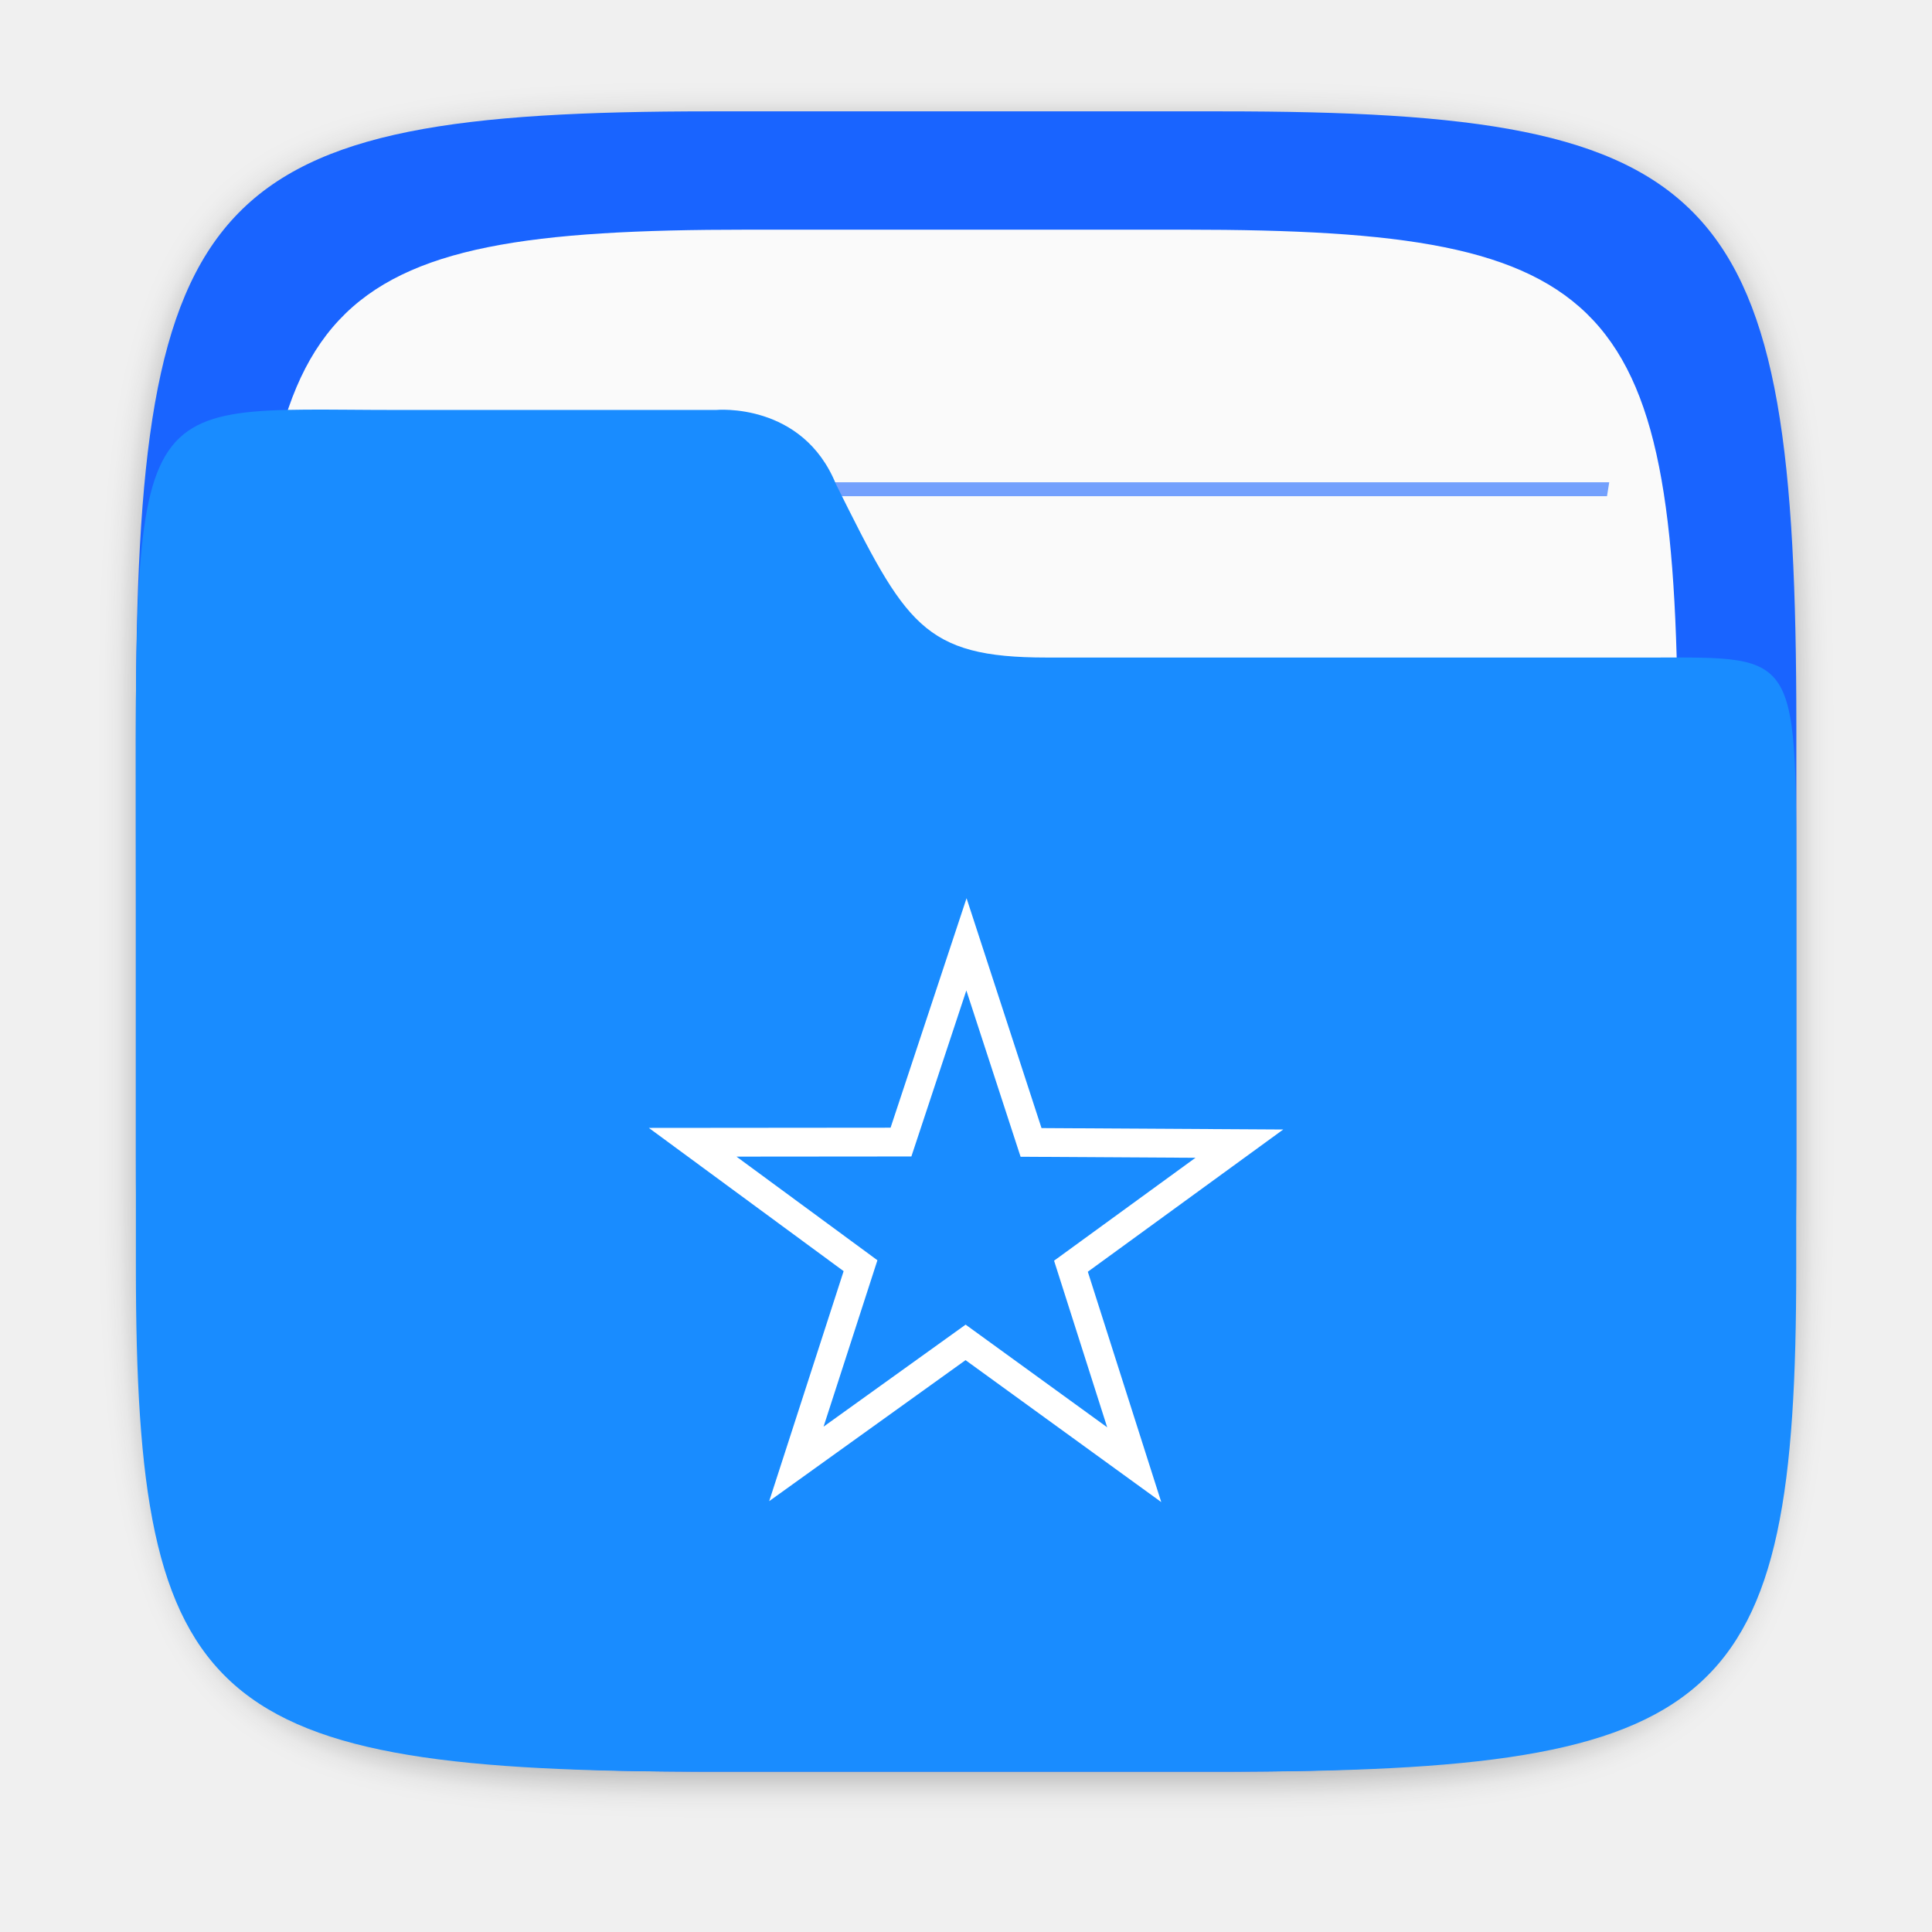
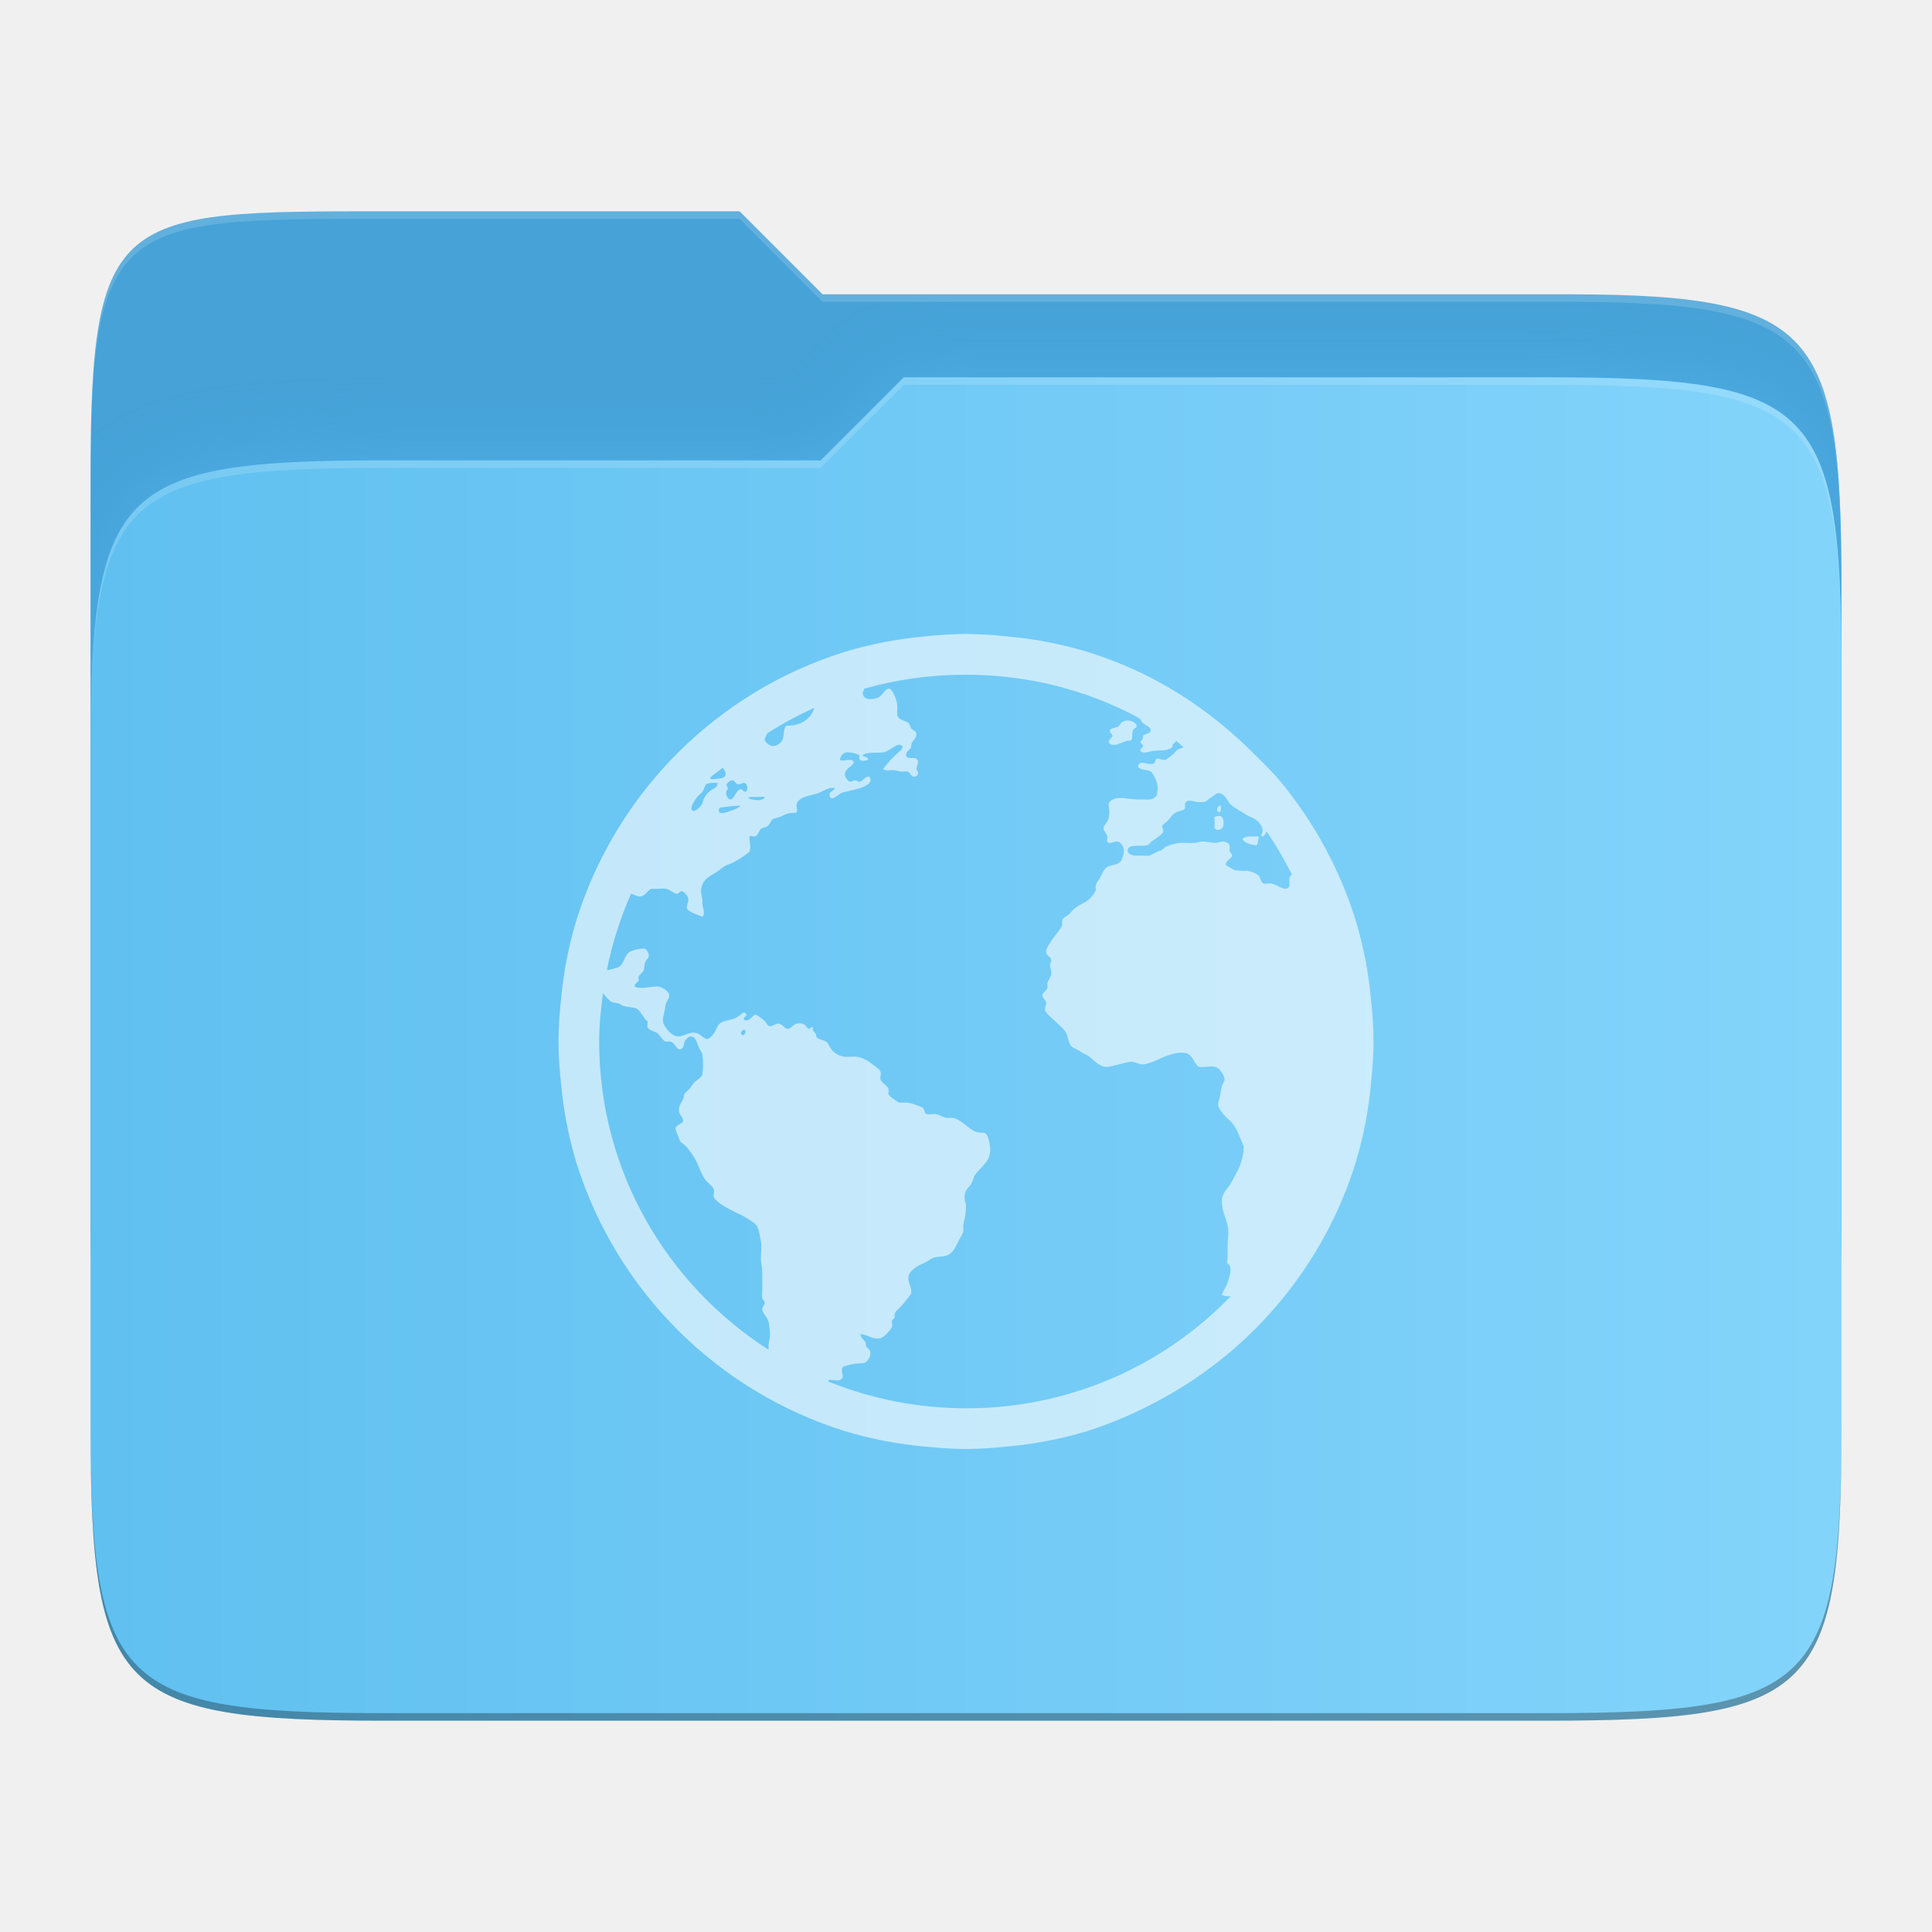
- <svg xmlns="http://www.w3.org/2000/svg" width="64" height="64" version="1.1" viewBox="0 0 16.933 16.933">
-   <defs>
-     <filter id="filter2761" x="-.024" y="-.024" width="1.048" height="1.048" color-interpolation-filters="sRGB">
-       <feGaussianBlur stdDeviation="0.146" />
+ <svg xmlns="http://www.w3.org/2000/svg" xmlns:xlink="http://www.w3.org/1999/xlink" width="512" height="512" id="svg3336" version="1.1" style="enable-background:new" viewBox="0 0 512 512">
+   <defs id="defs3338">
+     <clipPath clipPathUnits="userSpaceOnUse" id="clipPath4255-3">
+       <path id="path4257-6" d="M 88.555,36 C 10.5,36 2.5,36 2.5,113.898 V 326.102 C 2.5,404 10.5,412 88.555,412 H 428.445 C 506.5,412 514.5,404 514.5,326.102 V 145.898 C 514.5,68 506.499,59.652 428.445,60 L 200,60 l -24,-24 z" style="color:black;display:inline;overflow:visible;visibility:visible;fill:#d04616;fill-opacity:1;fill-rule:nonzero;stroke:none;stroke-width:1;marker:none;enable-background:accumulate" />
+     </clipPath>
+     <filter style="color-interpolation-filters:sRGB" id="filter4242-7" x="-0.042" width="1.085" y="-0.055" height="1.111">
+       <feGaussianBlur stdDeviation="9.04" id="feGaussianBlur4244-5" />
    </filter>
+     <linearGradient xlink:href="#linearGradient1769" id="linearGradient933" x1="-8" y1="302" x2="456" y2="302" gradientUnits="userSpaceOnUse" gradientTransform="translate(-607,87.44289)" />
+     <linearGradient id="linearGradient1769" x1="445.28" x2="445.28" y1="179.28" y2="200.07" gradientTransform="matrix(1.472382,0,0,1.443203,-82.00328,175.713)" gradientUnits="userSpaceOnUse">
+       <stop stop-color="#60c0f0" offset="0" id="stop2" />
+       <stop stop-color="#83d4fb" offset="1" id="stop4" />
+     </linearGradient>
  </defs>
-   <path d="m10.709 1.05c4.405 0 5.035 0.673 5.035 5.388v3.776c0 4.715-0.63 5.388-5.035 5.388h-4.483c-4.405 0-5.035-0.673-5.035-5.388v-3.776c0-4.715 0.63-5.388 5.035-5.388z" enable-background="new" fill="#141414" filter="url(#filter2761)" opacity=".3" />
-   <path d="m10.709 0.976c4.405 0 5.035 0.673 5.035 5.388v3.776c0 4.715-0.63 5.388-5.035 5.388h-4.483c-4.405 0-5.035-0.673-5.035-5.388v-3.776c0-4.715 0.63-5.388 5.035-5.388z" enable-background="new" fill="#1964ff" />
-   <path d="m10.389 2.013c3.777 0 4.317 0.577 4.317 4.62v3.238c0 4.043-0.54 4.62-4.317 4.62h-3.844c-3.777 0-4.317-0.577-4.317-4.62v-3.238c0-4.043 0.54-4.62 4.317-4.62z" enable-background="new" fill="#fafafa" stroke-width=".857" />
-   <g transform="matrix(1.3006 0 0 1.34 -2.5449 -2.4261)" fill="#1964ff">
-     <path d="m3.986 6.937c-0.006 0.03-0.009 0.06-0.015 0.091h8.993c-0.005-0.03-0.009-0.061-0.016-0.091z" opacity=".6" stroke-width=".605" style="paint-order:normal" />
-     <path d="m4.133 4.965c0.005 0.03 0.01 0.061 0.016 0.091h8.637c0.005-0.033 0.01-0.059 0.015-0.091z" opacity=".6" stroke-width=".594" style="paint-order:normal" />
-     <path d="m3.986 8.909c-0.006 0.03-0.009 0.06-0.015 0.091h8.993c-0.005-0.03-0.009-0.061-0.016-0.091z" opacity=".6" stroke-width=".605" style="paint-order:normal" />
-     <path d="m3.986 10.881c-0.006 0.03-0.009 0.06-0.015 0.091h8.993c-0.005-0.03-0.009-0.061-0.016-0.091z" opacity=".6" stroke-width=".605" style="paint-order:normal" />
+   <g id="layer2" style="display:inline" transform="translate(0,-64)">
+     <g id="g955" transform="translate(639,-47.44289)" style="display:inline;enable-background:new">
+       <path style="color:black;display:inline;overflow:visible;visibility:visible;fill:#46a2d7;fill-opacity:1;fill-rule:nonzero;stroke:none;stroke-width:1;marker:none;enable-background:accumulate" d="m -537.013,167.443 c -70.737,0 -77.987,0 -77.987,70.595 v 192.559 c 0,70.595 7.25,77.845 77.987,77.845 h 308.026 c 70.737,0 77.987,-7.25 77.987,-77.845 V 267.288 c 0,-70.595 -7.251,-78.161 -77.987,-77.845 H -421 l -22,-22 z" id="path4236-3" />
+       <g id="g4252-5" clip-path="url(#clipPath4255-3)" style="display:inline;fill:#4cace3;fill-opacity:1;stroke-width:1.103;filter:url(#filter4242-7);enable-background:new" transform="matrix(0.90625,0,0,0.90625,-617.2656,135.0679)">
+         <path id="path4246-6" d="M 88.555,106 C 10.5,106 2.5,114 2.5,191.898 V 388.102 C 2.5,466 10.5,474 88.555,474 H 428.445 C 506.5,474 514.5,466 514.5,388.102 V 167.898 C 514.5,90 506.499,81.618 428.445,82 H 240 l -24,24 z" style="color:black;display:inline;overflow:visible;visibility:visible;fill:#4cace3;fill-opacity:1;fill-rule:nonzero;stroke:none;stroke-width:1.103;marker:none;enable-background:accumulate" />
+       </g>
+       <path id="rect4158-2" d="m -537.013,233.443 c -70.737,0 -77.987,7.25 -77.987,77.845 v 178.309 c 0,70.595 7.25,77.845 77.987,77.845 h 308.026 c 70.737,0 77.987,-7.25 77.987,-77.845 V 289.288 c 0,-70.595 -7.25,-77.845 -77.987,-77.845 H -399.5 l -22.016,22 z" style="color:black;display:inline;overflow:visible;visibility:visible;fill:url(#linearGradient933);fill-opacity:1;fill-rule:nonzero;stroke:none;stroke-width:1;marker:none;enable-background:accumulate" />
+       <path style="color:black;display:inline;overflow:visible;visibility:visible;opacity:0.3;fill:black;fill-opacity:1;fill-rule:nonzero;stroke:none;stroke-width:1;marker:none;enable-background:accumulate" d="m -615,487.597 v 2 c 0,70.595 7.249,77.846 77.986,77.846 h 308.027 c 70.737,0 77.986,-7.25 77.986,-77.846 v -2 c 0,70.595 -7.249,77.846 -77.986,77.846 h -308.027 c -70.737,0 -77.986,-7.25 -77.986,-77.846 z" id="path4216-9" />
+       <path style="color:black;display:inline;overflow:visible;visibility:visible;opacity:0.15;fill:white;fill-opacity:1;fill-rule:nonzero;stroke:none;stroke-width:1;marker:none;enable-background:accumulate" d="m -399.5,211.443 -22.016,22 h -115.498 c -70.737,0 -77.986,7.25 -77.986,77.846 v 2 c 0,-70.595 7.249,-77.846 77.986,-77.846 h 115.498 l 22.016,-22 h 170.514 c 70.737,0 77.986,7.25 77.986,77.846 v -2 c 0,-70.595 -7.249,-77.846 -77.986,-77.846 z" id="path4231-1" />
+       <path style="color:black;display:inline;overflow:visible;visibility:visible;opacity:0.15;fill:white;fill-opacity:1;fill-rule:nonzero;stroke:none;stroke-width:1;marker:none;enable-background:accumulate" d="m -537.014,167.443 c -70.737,0 -77.986,2.4e-4 -77.986,70.596 v 2 c 0,-70.595 7.249,-70.596 77.986,-70.596 H -443 l 22,22 h 192.014 C -158.25,191.128 -151,198.693 -151,269.289 v -2 c 0,-70.595 -7.25,-78.161 -77.986,-77.846 H -421 l -22,-22 z" id="path4215-2" />
+     </g>
+     <path d="m 255.999,232.003 c -3.737,0 -7.496,0.302 -11.135,0.679 a 105.842,105.842 0 0 0 -20.931,4.05 108.487,108.487 0 0 0 -71.203,71.203 105.842,105.842 0 0 0 -4.05,20.93 A 108.327,108.327 0 0 0 148,340.001 c 0,3.737 0.305,7.495 0.68,11.135 a 105.842,105.842 0 0 0 4.05,20.931 108.487,108.487 0 0 0 71.203,71.203 105.842,105.842 0 0 0 20.931,4.061 c 3.64,0.368 7.398,0.669 11.135,0.669 3.737,0 7.495,-0.303 11.135,-0.679 a 105.842,105.842 0 0 0 20.931,-4.039 110.326,110.326 0 0 0 19.57,-8.446 107.804,107.804 0 0 0 51.65,-62.771 105.842,105.842 0 0 0 4.039,-20.931 c 0.38,-3.64 0.681,-7.398 0.681,-11.135 0,-3.725 -0.307,-7.506 -0.681,-11.135 a 105.842,105.842 0 0 0 -4.039,-20.931 108.76,108.76 0 0 0 -19.916,-36.784 c -2.204,-2.667 -4.644,-4.979 -7.095,-7.431 -9.753,-9.752 -21.157,-17.831 -34.083,-23.285 A 111.912,111.912 0 0 0 288.07,236.729 105.842,105.842 0 0 0 267.14,232.679 111.393,111.393 0 0 0 256.005,232 Z m 0,10.8 c 16.34,0 31.709,4.007 45.229,11.135 0.356,0.201 0.649,0.486 1.003,0.679 0.27,0.358 0.204,0.746 0.681,1.004 0.347,0.201 0.681,0.505 1.003,0.679 0.572,0.342 1.133,0.8 1.014,1.349 -0.139,0.81 -1.469,0.757 -2.02,1.352 0.065,1.131 -0.388,0.917 -0.681,1.683 0.172,0.495 0.605,0.431 0.681,1.018 -0.102,0.626 -0.918,0.7 -0.681,1.349 1.058,0.82 2.041,0.134 3.045,0 2.191,-0.268 4.039,0.032 5.4,-1.014 -0.139,-0.843 0.646,-1.078 1.003,-1.683 0.725,0.505 1.33,1.168 2.031,1.683 -0.412,0.168 -1.316,0.441 -1.694,0.679 -0.541,0.369 -0.714,0.941 -1.34,1.349 -0.452,0.302 -1.554,1.349 -2.031,1.349 -0.572,0 -1.619,-0.475 -2.031,-0.348 -0.582,0.168 -0.347,1.121 -1.003,1.349 -1.296,0.475 -3.596,-1.262 -4.05,0.679 0.541,1.121 2.388,0.746 3.371,1.349 0.616,0.388 1.534,2.38 1.697,3.035 a 7.916,7.916 0 0 1 0,3.046 c -0.616,1.566 -2.245,1.382 -4.061,1.349 -0.486,0 -0.898,0.032 -1.341,0 -3.045,-0.201 -6.048,-1.168 -7.431,1.004 0.102,1.673 0.376,2.59 0,4.05 -0.27,1.058 -1.405,1.784 -1.35,2.701 0.022,0.476 0.898,1.382 1.014,2.031 0.065,0.348 -0.172,1.037 0,1.349 0.507,0.964 1.793,-0.168 2.701,0 0.864,0.134 1.684,1.406 1.684,2.353 a 6.167,6.167 0 0 1 -0.681,2.701 c -0.864,1.295 -2.473,0.984 -3.705,1.693 -1.027,0.582 -1.415,2.011 -2.031,3.036 -0.649,1.101 -1.262,1.469 -1.003,3.035 a 7.29,7.29 0 0 1 -3.715,3.715 10.67,10.67 0 0 0 -1.694,1.018 8.554,8.554 0 0 0 -1.34,1.349 c -0.69,0.756 -1.653,1.091 -2.031,1.683 -0.27,0.452 -0.032,1.416 -0.34,2.031 -0.431,0.82 -1.146,1.533 -1.694,2.353 -0.237,0.398 -0.735,0.843 -1.004,1.352 -0.626,1.145 -1.469,2.042 -1.35,3.046 0.097,0.964 1.296,1.178 1.35,2.021 0.065,0.475 -0.356,0.843 -0.347,1.349 0.032,0.756 0.27,1.101 0.347,1.684 0.14,1.459 -0.745,2.042 -1.016,3.045 -0.14,0.465 0.097,0.974 0,1.339 -0.237,0.736 -1.33,1.168 -1.35,2.031 -0.022,0.606 0.949,1.168 1.013,2.031 0.032,0.586 -0.452,1.131 -0.347,1.683 0.204,1.058 2.214,2.547 3.045,3.371 1.113,1.121 2.204,1.858 2.701,3.045 0.412,0.994 0.582,2.627 1.35,3.371 0.561,0.543 1.63,0.78 2.354,1.352 0.69,0.542 1.643,0.78 2.378,1.352 1.187,0.938 2.806,2.841 4.719,2.701 0.993,-0.065 1.912,-0.476 3.034,-0.679 1.157,-0.2 2.537,-0.79 3.715,-0.669 0.898,0.097 1.748,0.736 2.701,0.679 0.973,-0.065 2.259,-0.532 3.371,-1.014 1.946,-0.843 4.936,-2.443 7.765,-2.031 2.16,0.343 2.204,2.754 3.715,3.715 1.728,0.135 3.014,-0.344 4.384,0 1.037,0.269 2.269,2.216 2.364,3.036 0.102,0.843 -0.561,1.499 -0.681,2.031 -0.27,1.131 -0.476,2.647 -0.67,3.371 -0.172,0.572 -0.356,1.121 -0.347,1.693 0,0.505 0.819,1.683 1.361,2.353 0.649,0.831 1.578,1.459 2.354,2.363 1.435,1.653 2.041,3.889 3.045,6.081 0.237,0.543 -0.237,0.646 0,1.342 -0.432,3.303 -1.555,5.465 -3.715,9.115 -1.027,1.188 -2.051,2.58 -2.031,4.05 -0.065,3.531 1.847,5.357 1.697,8.781 -0.356,4.59 0.011,5.303 -0.347,7.754 1.554,0.789 0.789,3.099 0.347,4.731 -0.67,1.941 -1.32,2.42 -1.697,3.715 a 4.32,4.32 0 0 0 2.364,0.343 97.124,97.124 0 0 1 -70.202,29.7 97.014,97.014 0 0 1 -36.449,-7.085 c -0.032,-0.022 0.032,-0.343 0,-0.347 1.027,-0.431 2.97,0.757 3.716,-0.669 0.368,-0.69 -0.496,-2.011 0,-2.701 0.347,-0.476 2.646,-0.898 3.371,-1.014 1.048,-0.168 2.116,0.032 2.701,-0.343 a 3.078,3.078 0 0 0 1.351,-2.701 c -0.065,-0.572 -0.561,-0.843 -1.004,-1.352 -0.377,-0.431 -0.108,-0.964 -0.347,-1.349 -0.463,-0.69 -1.157,-1.027 -1.35,-2.031 1.415,-0.269 3.361,1.59 5.4,1.014 0.973,-0.269 2.592,-2.125 3.045,-3.036 0.137,-0.269 -0.171,-1.352 0,-1.683 0.171,-0.381 0.606,-0.486 0.669,-0.679 0.137,-0.529 -0.097,-0.679 0,-1.004 0.357,-1.005 1.435,-1.643 2.031,-2.376 0.442,-0.543 0.929,-1.111 1.35,-1.683 0.463,-0.606 0.69,-0.81 1.004,-1.342 0.308,-1.794 -1.102,-3.163 -0.67,-4.73 0.463,-1.774 3.024,-2.915 4.719,-3.716 0.595,-0.269 1.197,-0.831 1.697,-1.004 1.177,-0.422 2.602,-0.269 3.704,-0.679 1.847,-0.669 2.483,-2.701 3.381,-4.385 0.431,-0.79 0.929,-1.459 1.004,-2.031 0.097,-0.505 -0.108,-1.091 0,-1.683 0.097,-0.583 0.171,-1.037 0.347,-1.683 a 17.172,17.172 0 0 0 0.341,-3.381 c 0,-0.78 -0.341,-0.974 -0.341,-1.683 -0.137,-2.547 0.745,-2.657 1.684,-4.05 0.476,-0.69 0.68,-1.867 1.016,-2.363 1.589,-2.353 4.245,-3.51 4.05,-7.085 -0.065,-1.188 -0.487,-3.672 -1.35,-4.05 -0.496,-0.2 -1.643,-0.065 -2.364,-0.344 -2.323,-0.864 -3.996,-3.521 -6.415,-3.715 -0.506,-0.022 -0.779,0.022 -1.35,0 -0.939,-0.022 -1.976,-0.896 -3.034,-1.014 -0.67,-0.065 -1.966,0.2 -2.364,0 -0.606,-0.269 -0.517,-1.349 -1.004,-1.683 -0.401,-0.269 -1.078,-0.452 -1.694,-0.679 a 8.046,8.046 0 0 0 -2.701,-0.669 c -0.347,-0.022 -1.296,0.065 -1.684,0 -0.606,-0.097 -1.123,-0.66 -1.684,-1.014 -0.714,-0.431 -1.058,-0.736 -1.35,-1.349 0.647,-2.115 -1.599,-2.473 -2.031,-3.705 -0.204,-0.572 0.204,-1.513 0,-2.031 -0.238,-0.727 -0.874,-1.078 -1.684,-1.683 -1.405,-1.101 -2.701,-2.105 -4.731,-2.363 -0.898,-0.097 -1.946,0.065 -3.024,0 a 5.259,5.259 0 0 1 -3.381,-1.687 c -0.831,-0.974 -0.973,-1.911 -1.694,-2.363 -0.68,-0.431 -1.891,-0.562 -2.354,-1.018 -0.204,-0.2 -0.137,-0.562 -0.347,-1.004 -0.347,-0.713 -1.102,-0.834 -0.67,-1.693 -0.789,-0.388 -0.507,0.495 -1.35,0.347 -0.755,-1.078 -1.306,-1.683 -3.034,-1.359 -0.789,0.168 -1.449,1.339 -2.364,1.359 -0.755,0.022 -1.361,-1.222 -2.364,-1.359 -0.755,-0.097 -1.837,0.8 -2.354,0.679 -0.854,-0.135 -0.929,-1.178 -1.694,-1.683 -0.561,-0.38 -1.708,-1.372 -2.02,-1.349 -0.983,0.022 -1.684,2.075 -3.045,1.349 -0.66,-0.843 1.133,-0.907 0.347,-1.693 -0.596,-0.583 -0.885,0.032 -1.35,0.347 -0.551,0.368 -1.082,0.8 -1.697,1.005 -1.35,0.516 -2.31,0.465 -3.371,1.018 -0.973,0.516 -1.122,1.359 -1.684,2.363 -0.452,0.82 -1.34,1.988 -2.031,2.031 -0.82,0.065 -1.619,-1.037 -2.354,-1.362 -2.269,-0.974 -3.542,0.66 -5.4,0.679 -1.728,0.022 -4.137,-2.754 -4.05,-4.385 0.065,-1.004 0.552,-2.483 0.67,-3.716 0.097,-0.974 0.994,-1.794 1.013,-2.701 0.022,-1.188 -1.922,-2.225 -2.701,-2.363 -1.847,-0.344 -4.32,0.834 -6.415,0 -0.388,-0.669 0.779,-1.037 1.013,-1.684 0.137,-0.38 -0.137,-0.606 0,-1.014 0.238,-0.626 1.048,-1.018 1.35,-1.683 0.204,-0.506 0.097,-1.406 0.341,-2.031 0.271,-0.7 0.949,-1.168 1.016,-1.683 0.065,-0.669 -0.487,-1.59 -1.016,-2.021 a 10.519,10.519 0 0 0 -3.715,0.669 c -2.116,0.974 -1.565,3.726 -3.704,4.396 -0.734,0.232 -1.881,0.543 -2.701,0.669 a 96.233,96.233 0 0 1 6.407,-20.248 c 0.755,0.134 1.381,0.616 2.031,0.679 1.803,0.134 1.877,-1.242 3.371,-2.031 1.534,0.201 2.323,-0.134 3.715,0 0.939,0.097 2.289,1.295 3.034,1.349 0.626,0.022 0.755,-0.78 1.35,-0.679 0.596,0.097 1.589,1.329 1.694,2.031 0.097,0.883 -0.595,1.727 -0.347,2.701 0.929,0.941 2.732,1.479 4.05,2.031 0.864,-0.709 0.137,-2.353 0,-3.381 -0.022,-0.452 0.065,-0.941 0,-1.349 -0.108,-0.7 -0.34,-1.416 -0.34,-2.031 0,-2.808 2.16,-3.953 4.05,-5.055 0.81,-0.475 1.653,-1.339 2.364,-1.693 0.994,-0.486 1.534,-0.542 2.354,-1.004 1.5,-0.843 2.895,-1.737 4.05,-2.701 0.541,-1.275 -0.065,-2.798 0,-4.05 0.541,-0.342 0.789,0.065 1.35,0 0.908,-0.201 1.187,-1.513 1.694,-2.031 0.308,-0.302 1.33,-0.378 1.684,-0.669 0.908,-0.709 0.908,-1.717 1.684,-2.031 0.271,-0.097 0.918,-0.201 1.35,-0.342 0.596,-0.168 1.425,-0.679 2.364,-1.018 0.606,-0.201 2.13,-0.097 2.364,-0.342 0.305,-0.302 -0.065,-1.576 0,-2.031 0.463,-2.216 3.748,-2.289 5.735,-3.025 1.371,-0.542 2.85,-1.653 4.385,-1.362 -0.308,1.058 -1.599,0.756 -1.35,2.031 0.34,1.784 2.408,-0.431 3.045,-0.679 1.187,-0.505 3.488,-0.78 5.055,-1.349 1.381,-0.486 3.661,-1.449 2.364,-3.035 -1.082,-0.065 -1.415,0.964 -2.364,1.349 -0.647,0.097 -0.799,-0.302 -1.35,-0.342 -0.531,-0.022 -0.82,0.431 -1.35,0.342 -0.531,-0.097 -1.265,-1.058 -1.35,-1.683 -0.204,-1.653 1.694,-2.159 2.364,-3.381 -0.453,-1.489 -2.453,-0.097 -3.716,-0.669 0.137,-0.883 0.647,-1.847 1.694,-2.031 a 6.675,6.675 0 0 1 3.371,0.679 c 0.305,0.235 -0.108,0.93 0.341,1.352 0.517,0.452 1.361,0.097 2.031,0 0.238,-1.121 -1.544,-0.626 -1.35,-1.352 1.33,-0.863 3.769,-0.465 5.4,-0.679 0.939,-0.134 1.857,-0.896 2.701,-1.349 0.779,-0.452 1.534,-1.081 2.354,-0.342 0.238,0.81 -0.561,1.275 -1.004,1.683 -1.514,1.342 -2.875,2.841 -4.05,4.396 0.725,0.7 1.813,0.201 3.034,0.342 0.476,0.065 1.187,0.268 1.684,0.348 0.596,0.097 1.221,-0.097 1.694,0 0.82,0.201 0.864,1.349 1.684,1.349 1.33,0 1.435,-1.121 0.67,-2.031 0.238,-0.917 0.68,-1.707 0.347,-2.353 -0.615,-1.222 -2.915,0.201 -3.045,-1.349 -0.065,-0.984 1.004,-1.285 1.35,-2.031 -0.137,-1.881 1.544,-1.998 1.35,-3.704 -0.108,-0.709 -0.864,-0.689 -1.35,-1.349 -0.238,-0.358 -0.377,-1.101 -0.67,-1.349 -1.027,-0.863 -2.915,-0.727 -3.045,-2.38 -0.065,-0.974 0.137,-1.63 0,-2.701 -0.137,-0.994 -1.157,-3.845 -2.02,-4.039 -1.102,-0.235 -1.728,1.747 -3.034,2.353 a 5.324,5.324 0 0 1 -2.701,0.348 c -0.476,-0.097 -1.296,-0.452 -1.35,-1.352 -0.065,-0.516 0.097,-0.7 0.341,-1.014 0.065,-0.065 -0.065,-0.268 0,-0.342 a 97.958,97.958 0 0 1 27,-3.716 z m -40.167,8.78 c -0.949,3.069 -3.726,4.817 -7.419,4.719 -0.908,0.863 -0.531,2.517 -1.016,3.715 a 2.981,2.981 0 0 1 -2.701,1.683 c -0.725,-0.065 -2.031,-1.004 -2.031,-1.683 0,-0.562 0.541,-1.198 0.68,-1.693 a 96.38,96.38 0 0 1 12.485,-6.75 z m 82.692,3.371 a 2.959,2.959 0 0 0 -1.014,0.342 c -0.755,0.452 -0.789,1.131 -1.35,1.349 -0.81,0.302 -1.912,0.302 -2.031,1.018 -0.102,0.606 0.701,0.8 0.681,1.349 -0.307,0.727 -0.864,0.8 -1.014,1.683 1.003,1.63 3.488,0.022 4.731,-0.342 0.541,-0.167 1.048,0.097 1.34,-0.342 0.339,-0.542 0.065,-1.62 0.347,-2.363 0.27,-0.82 1.113,-0.626 1.003,-1.349 -0.065,-0.727 -1.48,-1.469 -2.701,-1.349 z M 191.525,267.439 c 0.725,0.864 1.33,2.139 0,2.701 -0.204,0.097 -2.558,0.431 -3.034,0.348 -0.137,-0.022 -0.204,-0.235 -0.34,-0.348 1.027,-1.004 2.299,-1.737 3.371,-2.701 z m 2.701,3.381 c 0.476,0.022 0.799,0.974 1.35,1.004 0.541,0.065 1.371,-0.431 1.698,-0.342 0.82,0.201 1.122,1.747 0.34,2.353 -0.647,0.065 -0.864,-0.78 -1.34,-0.679 -1.34,0.235 -1.708,2.784 -2.701,2.701 -0.949,-0.097 -1.643,-2.011 -0.68,-2.701 0.022,-0.583 -0.377,-0.756 -0.341,-1.352 0.305,-0.369 0.894,-1.067 1.684,-1.004 z m -4.384,0.669 c 0.271,0 0.238,-0.097 0.341,0 -0.137,1.048 -0.541,1.198 -1.35,1.693 a 5.53,5.53 0 0 0 -2.701,3.704 c -0.137,0.542 -1.694,2.159 -2.354,2.031 -1.555,-0.342 0.647,-3.263 1.004,-3.715 0.401,-0.495 0.898,-0.8 1.35,-1.349 0.452,-0.542 0.585,-1.707 1.018,-2.031 0.476,-0.342 1.877,-0.369 2.701,-0.342 z m 132.981,2.701 c 1.544,-0.097 2.323,1.764 3.024,2.701 0.596,0.767 2.418,1.837 3.381,2.363 0.551,0.302 1.081,0.736 1.697,1.018 0.636,0.268 1.599,0.646 2.354,1.349 0.755,0.689 1.33,1.727 1.35,2.353 0.022,0.636 -0.432,1.101 -0.339,1.693 0.681,0.097 1.037,-0.582 1.35,-1.352 2.548,3.629 4.709,7.507 6.75,11.47 a 1.274,1.274 0 0 0 -0.681,1.018 c -0.204,1.101 0.646,2.507 -1.003,2.701 -1.048,0.134 -2.279,-1.037 -3.716,-1.349 -0.582,-0.134 -1.554,0.134 -2.031,0 -1.078,-0.378 -0.755,-1.717 -1.684,-2.363 a 7.56,7.56 0 0 0 -2.701,-1.004 c -0.531,-0.065 -0.799,0.065 -1.35,0 -0.67,-0.097 -1.813,0 -2.354,-0.348 -0.541,-0.342 -1.891,-0.896 -2.031,-1.349 -0.204,-0.727 1.653,-1.747 1.684,-2.353 0.034,-0.475 -0.571,-0.646 -0.67,-1.362 -0.065,-0.431 0.102,-1.067 0,-1.339 -0.139,-0.516 -0.884,-0.994 -1.694,-1.014 -0.701,0 -1.405,0.342 -2.02,0.342 -0.864,0.022 -2.636,-0.431 -3.715,-0.342 -0.646,0.065 -1.078,0.302 -1.684,0.342 -1.708,0.134 -2.711,-0.097 -4.05,0 -0.973,0.065 -2.806,0.606 -3.715,1.014 -0.452,0.201 -0.755,0.713 -1.35,1.004 -0.27,0.134 -0.646,0.168 -1.003,0.348 -0.551,0.235 -1.5,0.864 -2.031,1.005 -0.755,0.201 -1.643,-0.065 -3.034,0 -1.003,0.065 -2.677,-0.134 -2.701,-1.339 -0.022,-1.837 3.337,-1.037 5.055,-1.362 0.646,-0.134 0.908,-0.896 1.694,-1.339 0.368,-0.201 0.646,-0.442 1.003,-0.679 0.596,-0.412 1.599,-1.222 1.694,-1.683 0.065,-0.431 -0.396,-1.037 -0.347,-1.349 0.065,-0.412 0.819,-0.82 1.361,-1.349 0.819,-0.834 1.34,-1.837 2.354,-2.363 0.69,-0.378 2.051,-0.462 2.364,-1.014 0.065,-0.626 -0.022,-0.78 0,-1.349 0.432,-0.388 0.307,-0.596 0.681,-0.669 1.058,-0.235 2.129,0.398 3.371,0.342 0.541,-0.022 1.122,0.032 1.684,-0.342 0.476,-0.342 0.884,-0.78 1.35,-1.014 0.517,-0.268 1.058,-0.974 1.694,-1.018 z m -123.879,1.018 c 0.271,-0.032 0.701,0.033 1.027,0 0.442,-0.022 0.864,0 1.35,0 0.487,0 1.146,-0.201 1.35,0 -0.34,1.295 -3.371,0.81 -4.396,0.342 0.032,-0.235 0.422,-0.302 0.68,-0.342 z m -3.704,2.363 c 0.34,0 0.66,-0.134 1.018,0 -0.908,0.756 -2.15,1.188 -3.716,1.683 -0.755,0.235 -1.891,0.486 -2.031,-0.342 -0.137,-1.027 0.691,-0.917 1.35,-1.014 0.864,-0.097 2.378,-0.342 3.381,-0.342 z m 127.917,0 c -0.646,0.201 -0.973,1.513 0,1.683 0.452,-0.268 0.452,-0.863 0.339,-1.683 -0.27,-0.268 -0.139,-0.065 -0.339,0 z m -0.347,2.701 c -0.307,0.097 -0.67,-0.022 -1.003,0.342 0.023,1.101 0.204,1.727 0,2.701 0.626,1.222 2.051,0.486 2.354,-0.342 0.38,-2.051 -0.401,-2.959 -1.34,-2.701 z m 8.446,5.4 a 2.905,2.905 0 0 0 -2.031,0.669 c 0.734,1.188 2.085,1.406 3.715,1.693 0.585,-0.431 0.401,-1.62 0.681,-2.376 -0.711,0 -1.166,0.065 -2.031,0 h -0.339 z m -171.454,41.501 c 0.69,0.883 1.435,1.911 2.354,2.38 0.496,0.232 1.068,0.2 1.694,0.344 0.506,0.108 0.864,0.532 1.35,0.679 1.037,0.36 2.548,0.303 3.371,0.679 1.262,0.543 1.956,2.741 3.045,3.371 0.065,0.626 -0.204,1.222 0,1.684 0.507,0.69 1.534,0.893 2.354,1.349 1.004,0.553 1.425,1.931 2.364,2.363 0.34,0.135 0.843,-0.135 1.35,0 1.296,0.388 1.578,2.353 2.701,2.031 0.725,-0.2 0.894,-1.329 1.013,-2.031 0.487,-0.543 0.918,-1.349 1.684,-1.349 1.221,-0.022 1.578,1.513 2.031,2.701 0.238,0.669 0.834,1.315 1.004,2.031 a 17.712,17.712 0 0 1 0,5.4 c -0.305,0.896 -1.619,1.372 -2.354,2.353 -0.357,0.476 -0.745,1.037 -1.013,1.349 -0.476,0.596 -0.993,0.82 -1.35,1.349 -0.204,0.303 -0.171,0.941 -0.347,1.349 -0.582,1.265 -1.5,2.205 -1.004,3.715 0.204,0.606 1.004,1.295 1.004,2.031 0,0.863 -1.878,1.078 -2.02,2.022 -0.097,0.69 0.799,2.115 1.016,3.036 0.137,0.69 1.276,1.242 1.684,1.697 0.691,0.757 1.405,1.717 2.031,2.701 1.231,1.901 1.813,4.212 3.024,6.07 0.647,0.974 1.946,1.673 2.378,2.701 0.204,0.506 -0.204,1.553 0,2.031 0.701,1.59 4.136,3.263 5.724,4.039 0.755,0.38 1.35,0.626 2.031,1.014 1.048,0.596 3.187,1.784 3.716,2.701 0.476,0.831 0.779,2.731 1.013,4.05 0.305,1.727 -0.065,3.196 0,5.065 0.065,1.014 0.34,1.673 0.34,2.701 0,0.356 0.022,0.994 0,1.349 -0.022,1.222 0.097,2.483 0,3.715 a 14.062,14.062 0 0 0 0,2.022 c 0.065,0.616 0.636,0.82 0.68,1.349 0.032,0.572 -0.745,1.242 -0.68,1.697 0.137,1.231 1.449,2.236 1.684,3.371 0.204,0.907 0.452,2.969 0.347,4.05 -0.097,0.572 -0.271,1.406 -0.347,2.031 -0.065,0.486 0.065,0.898 0,1.339 -26.903,-17.281 -44.882,-47.301 -44.882,-81.675 0,-4.406 0.442,-8.575 1.013,-12.831 z m 37.119,9.796 c 0.949,-0.431 0.766,1.231 0,1.349 -0.725,0.108 -0.701,-1.018 0,-1.349 z" color="black" fill="white" stroke-width="10.814" id="path27-3" style="opacity:0.6" />
  </g>
-   <path d="m3.474 3.593c-2.423 0-2.283-0.281-2.283 4.419v3.097c3e-6 3.867 0.63 4.419 5.035 4.419h4.483c4.405 0 5.034-0.552 5.034-4.419v-3.097c0-2.324 0.051-2.249-1.278-2.249h-5.292c-1.086 0-1.236-0.295-1.846-1.519-0.294-0.723-1.05-0.651-1.05-0.651z" enable-background="new" fill="#198cff" stroke-width=".906" />
-   <path transform="matrix(.63238 .10168 -.10168 .63238 1.4571 3.4024)" d="m15.416 12.441-2.544-1.286-2.022 2.009 0.436-2.817-2.536-1.303 2.814-0.455 0.455-2.814 1.303 2.536 2.817-0.436-2.009 2.022z" fill="none" stroke="#fff" stroke-dashoffset=".421" stroke-width=".394" />
+   <g transform="translate(32,-32)" id="layer4">
+     <path style="color:black;display:inline;overflow:visible;visibility:visible;opacity:0.05;fill:red;fill-opacity:0;fill-rule:nonzero;stroke:none;stroke-width:40;marker:none;enable-background:accumulate" d="m 221.812,124 -35.188,71.656 v 59.25 c -4.94,5.788 -10.339,11.62 -15.969,17.25 -18.503,18.503 -39.248,34.687 -53.125,39.312 L 94.156,288.125 22.5,323.312 V 494 h 256 V 176.438 C 263.083,142.994 246.132,130.516 221.812,124 Z M 124.25,353 c 0.007,-0.005 0.024,0.005 0.031,0 -2.611,1.63 -5.251,3.227 -7.906,4.812 2.656,-1.586 5.264,-3.182 7.875,-4.812 z m -24.094,14.062 c 0.008,-0.004 0.023,0.004 0.031,0 -2.742,1.499 -5.529,2.981 -8.312,4.438 2.784,-1.457 5.539,-2.939 8.281,-4.438 z" id="path4505-6" />
+   </g>
</svg>
